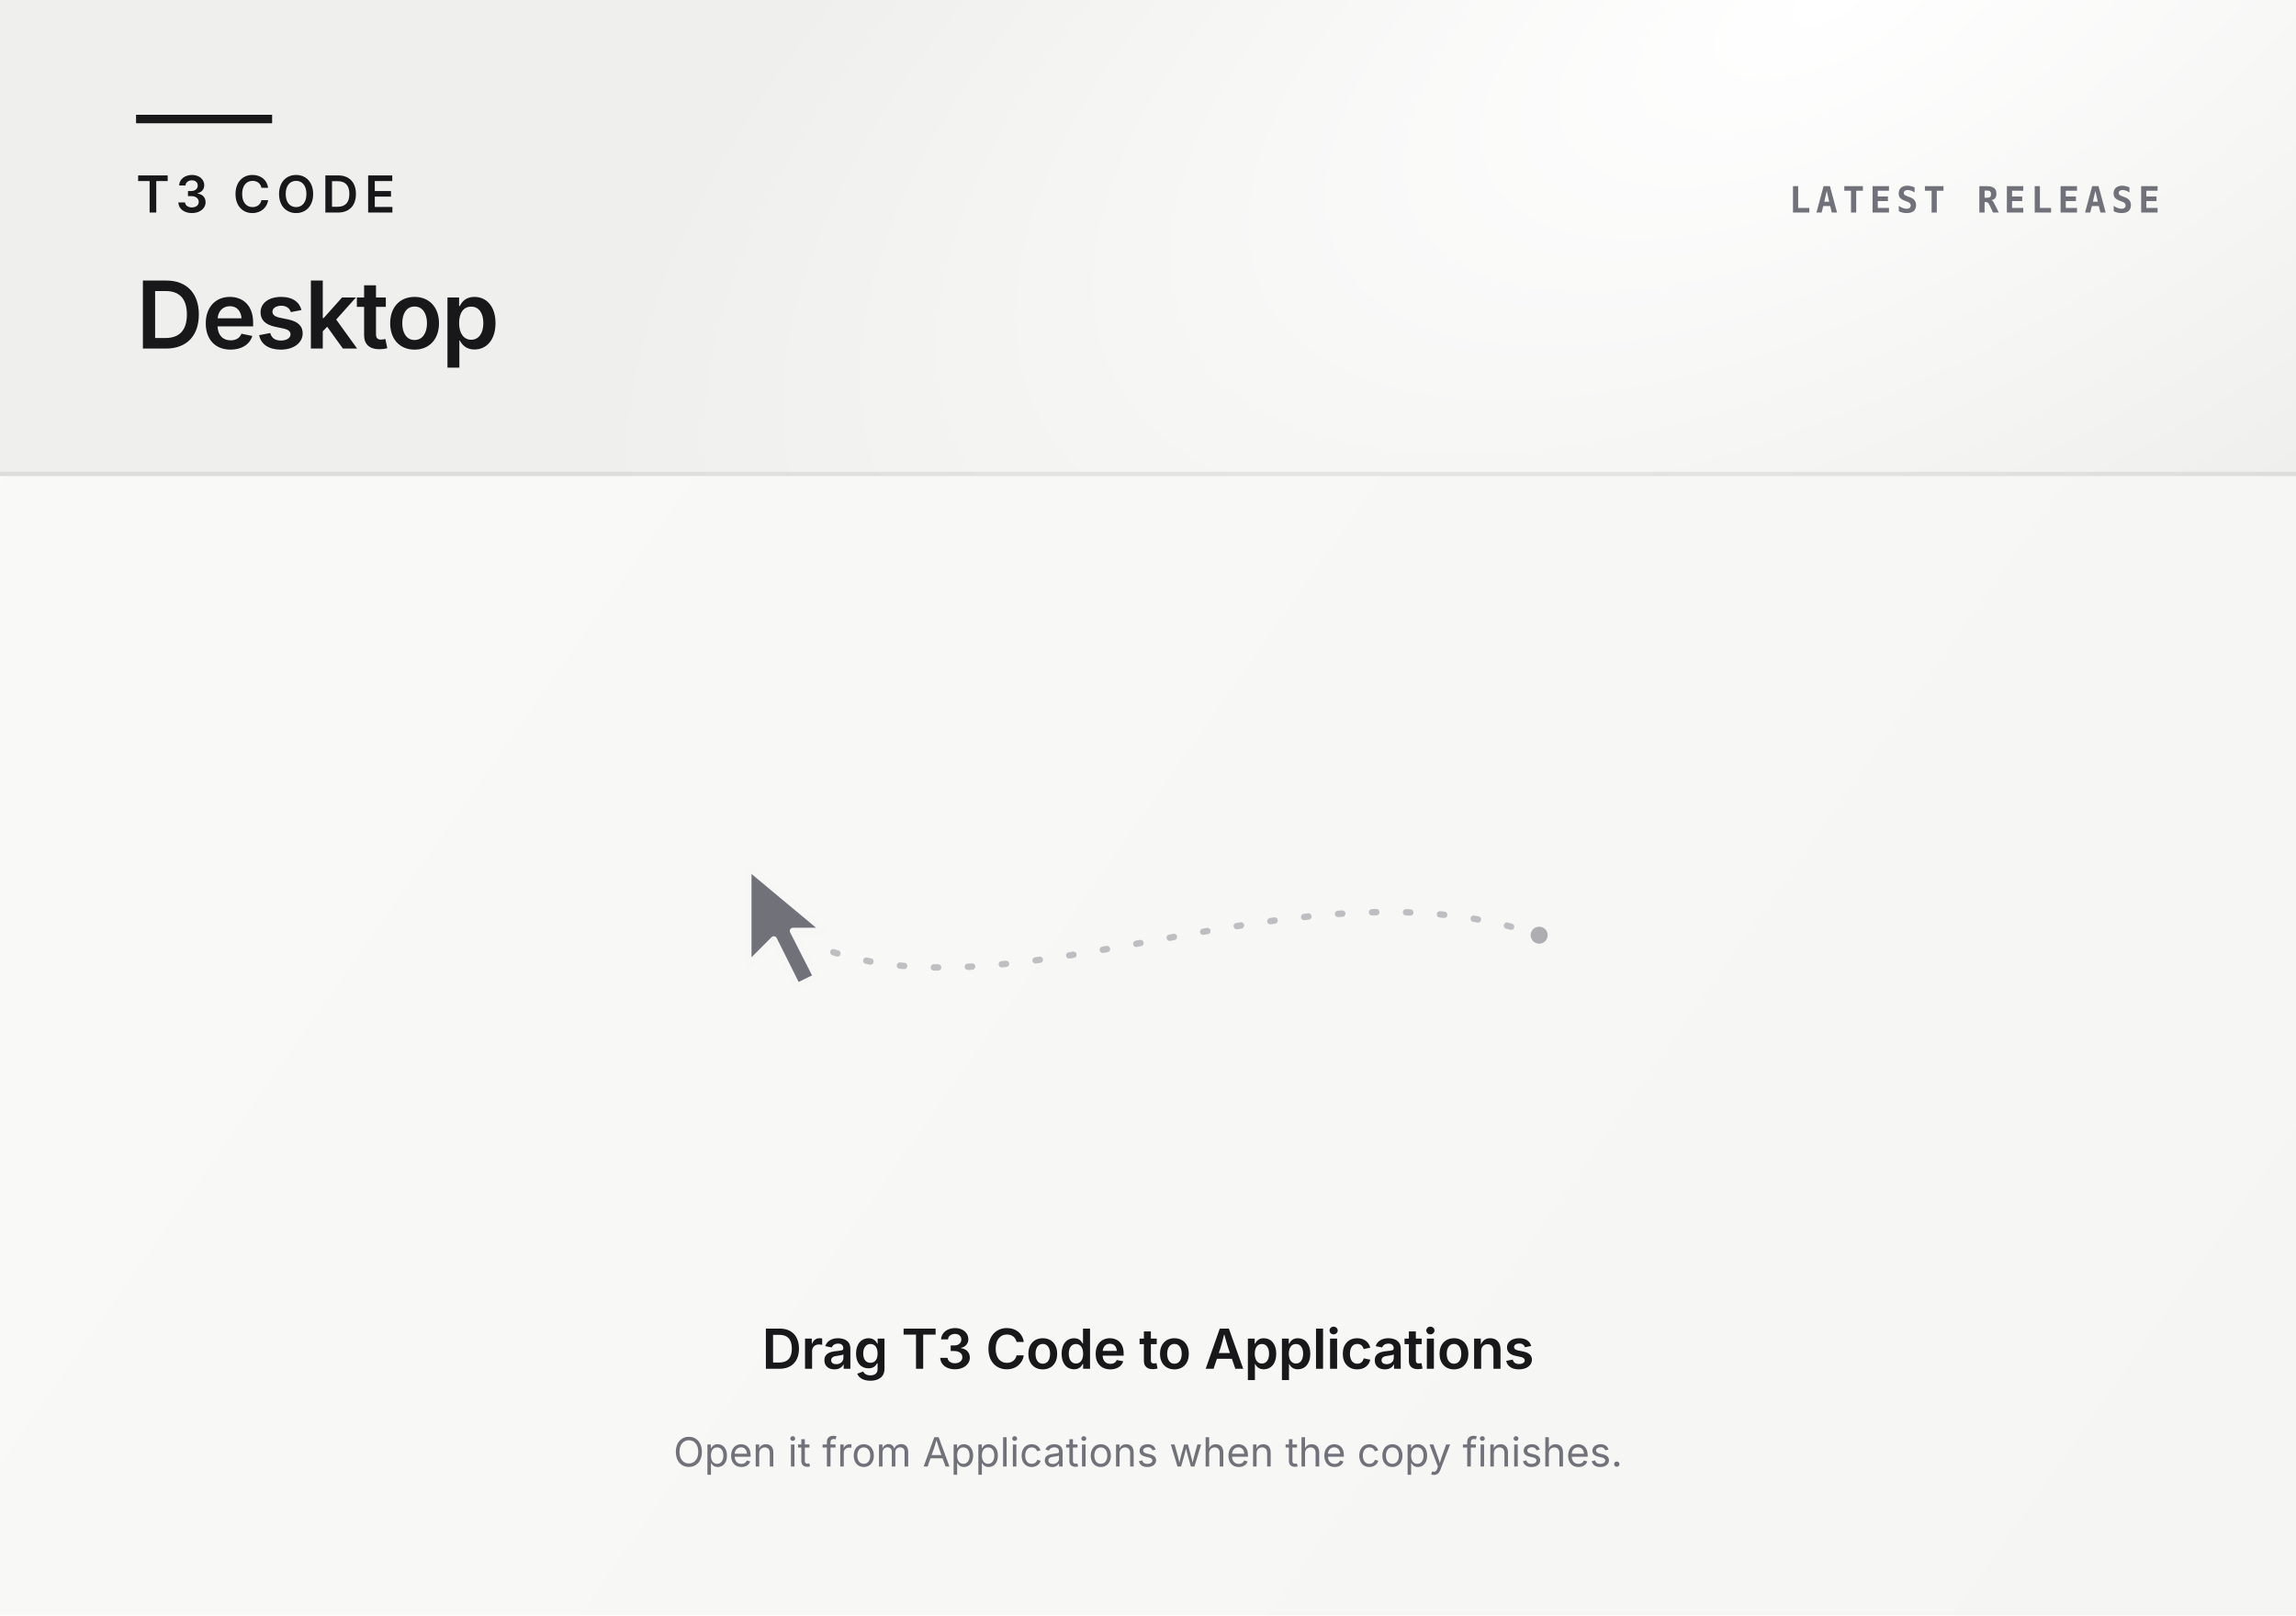
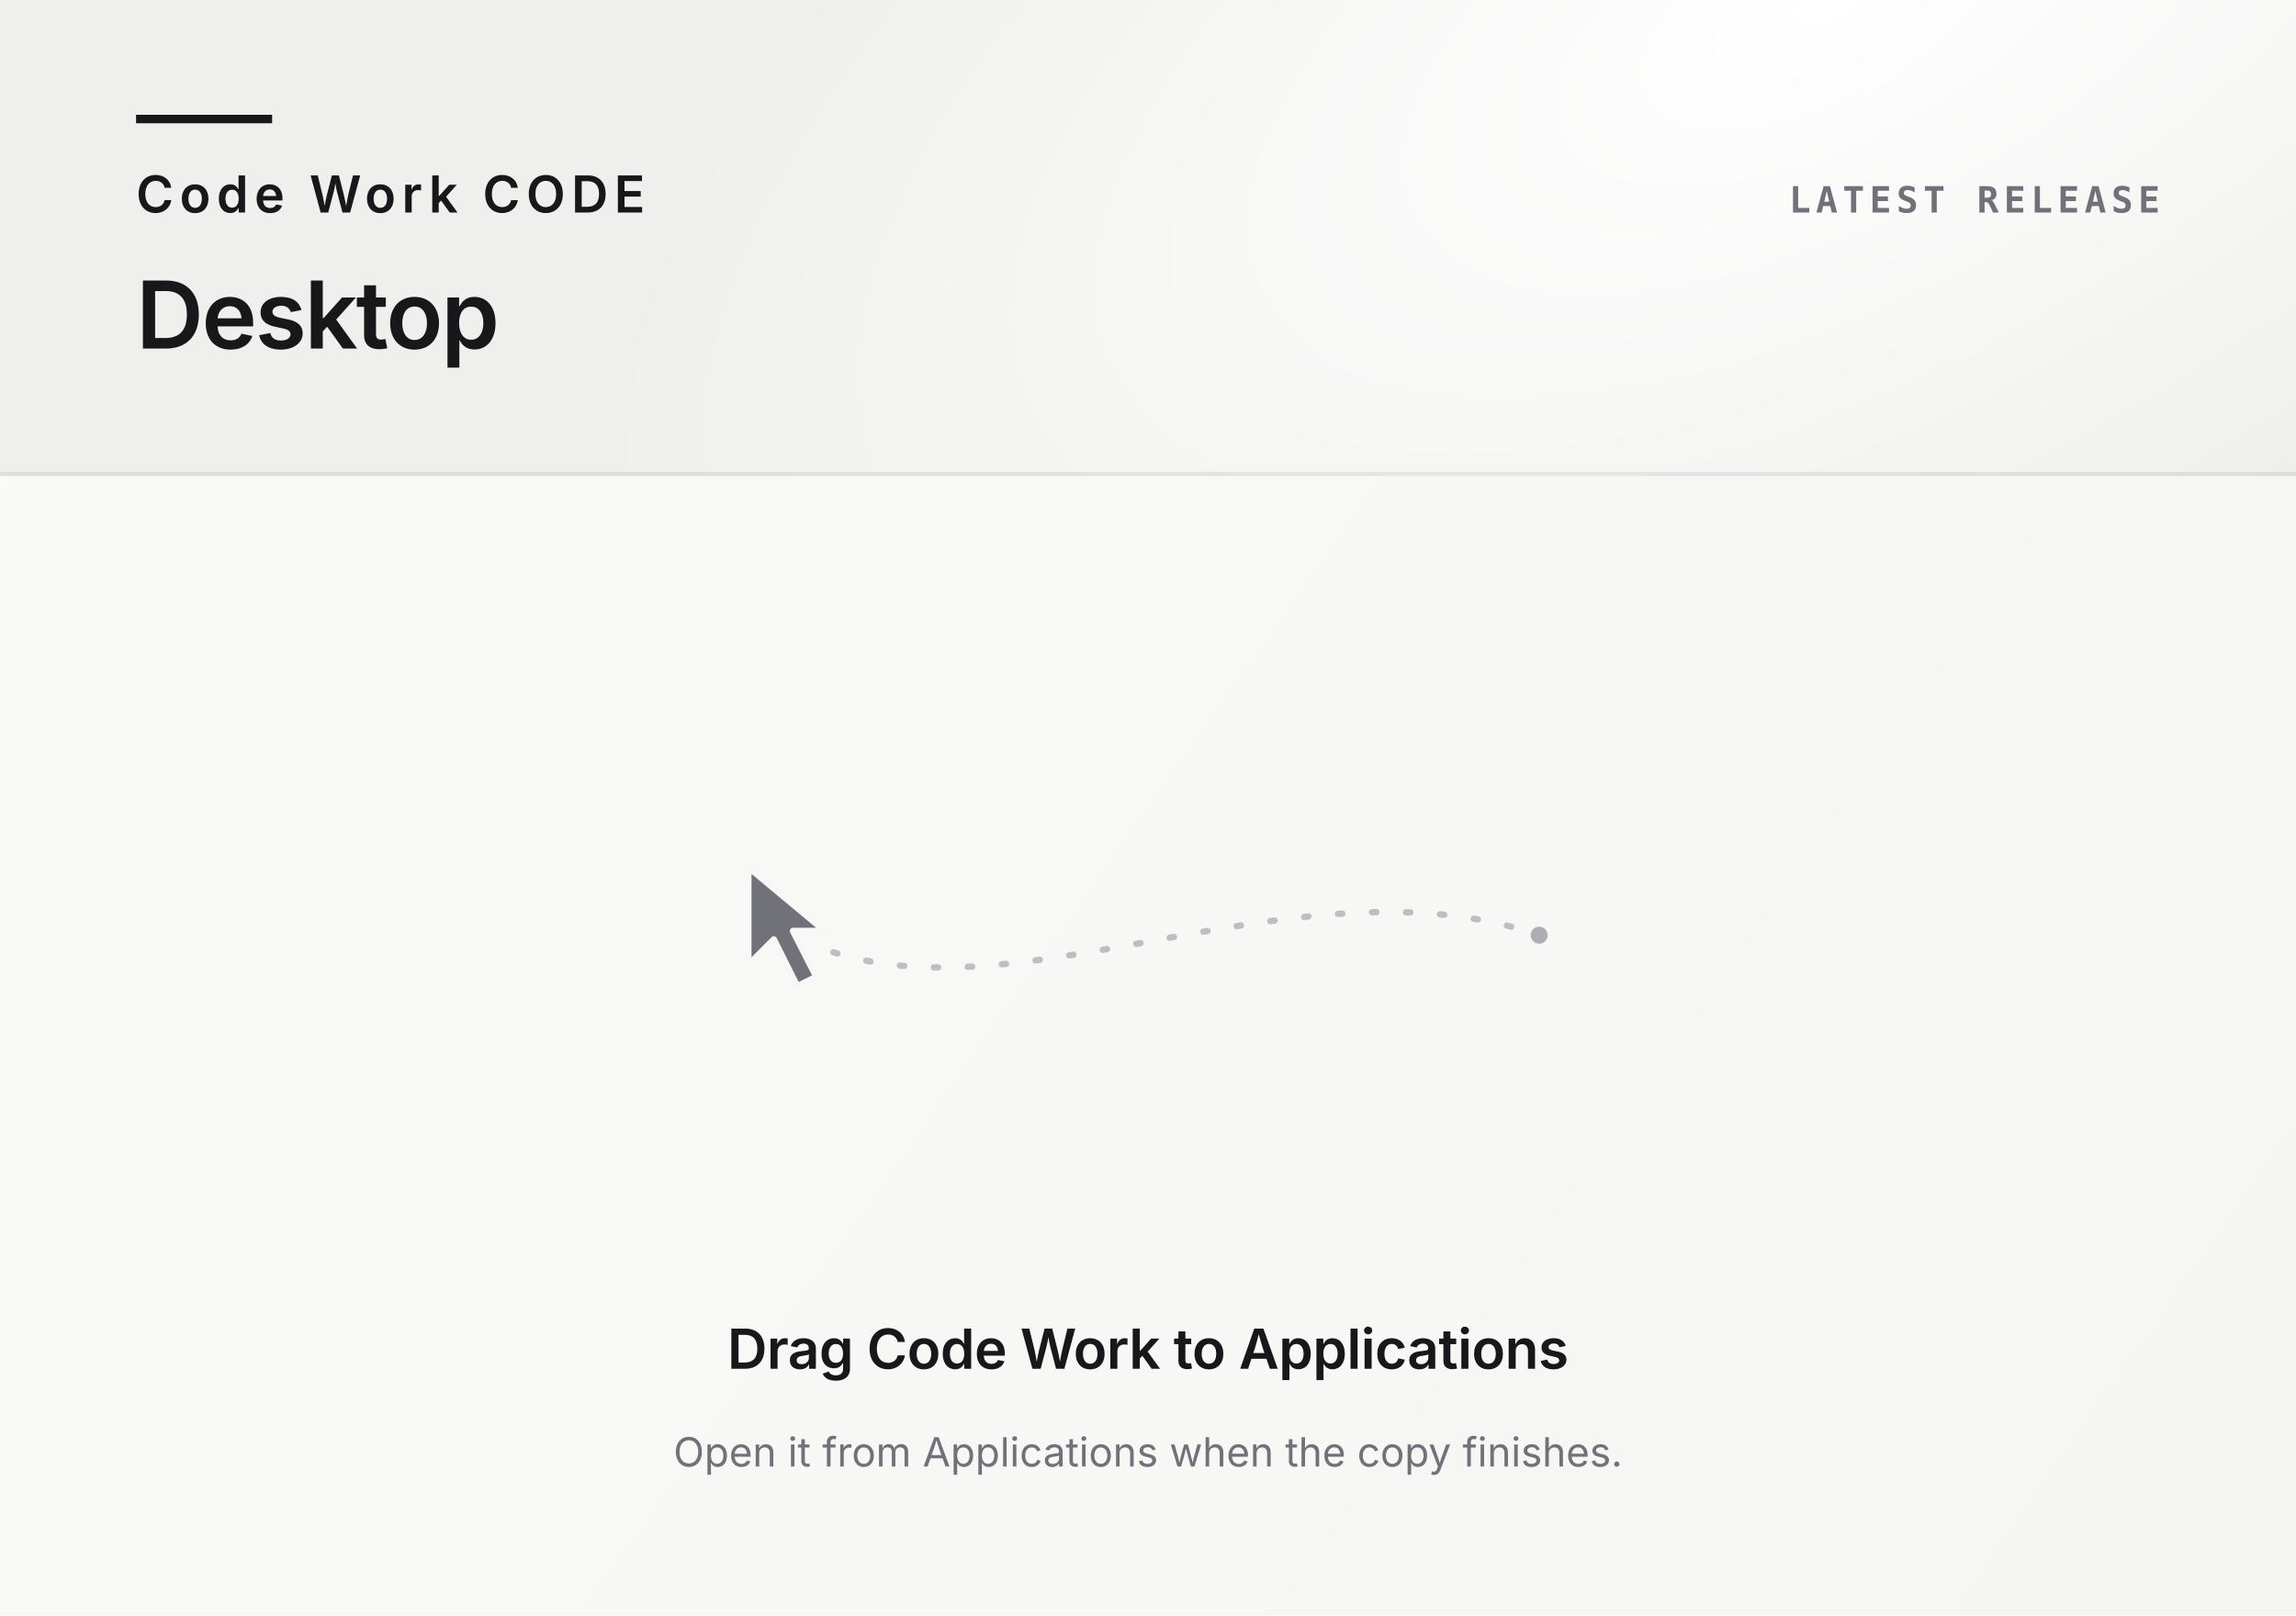
<svg xmlns="http://www.w3.org/2000/svg" width="1080" height="760" viewBox="0 0 540 380" fill="none">
  <defs>
    <linearGradient id="latest-surface" x1="0" y1="0" x2="540" y2="380" gradientUnits="userSpaceOnUse">
      <stop stop-color="#FAFAF9" />
      <stop offset="1" stop-color="#F5F5F4" />
    </linearGradient>
    <radialGradient id="latest-light" cx="0" cy="0" r="1" gradientUnits="userSpaceOnUse" gradientTransform="translate(430 0) rotate(152) scale(320 150)">
      <stop stop-color="#FFFFFF" />
      <stop offset="1" stop-color="#FFFFFF" stop-opacity="0" />
    </radialGradient>
  </defs>
  <rect width="540" height="380" fill="url(#latest-surface)" />
  <rect width="540" height="112" fill="#EFEFED" />
  <rect width="540" height="112" fill="url(#latest-light)" />
  <path d="M0 111.5H540" stroke="#18181B" stroke-opacity="0.08" />
  <path d="M32 28H64" stroke="#18181B" stroke-width="2" />
  <g font-family="-apple-system, BlinkMacSystemFont, sans-serif" fill="#18181B">
-     <text x="32" y="50" font-size="12" font-weight="600" letter-spacing="1.4">T3 CODE</text>
+     <text x="32" y="50" font-size="12" font-weight="600" letter-spacing="1.4">Code Work CODE</text>
    <text x="32" y="82" font-size="22" font-weight="600" letter-spacing="-0.45">Desktop</text>
    <text x="508" y="50" text-anchor="end" font-family="ui-monospace, SFMono-Regular, Menlo, monospace" font-size="8.5" font-weight="600" letter-spacing="1.2" fill="#71717A">LATEST RELEASE</text>
  </g>
  <path d="M196 224C242 239 307 201 362 220" stroke="#71717A" stroke-width="1.5" stroke-linecap="round" stroke-dasharray="1 7" opacity="0.42" />
  <circle cx="362" cy="220" r="2" fill="#71717A" opacity="0.55" />
  <path d="M176 204V227L182 221L187.5 232L192 229.8L186.5 219H194L176 204Z" fill="#71717A" stroke="#F7F7F5" stroke-width="1.5" stroke-linejoin="round" />
  <g font-family="-apple-system, BlinkMacSystemFont, sans-serif" text-anchor="middle">
-     <text x="270" y="322" font-size="13" font-weight="600" letter-spacing="-0.1" fill="#18181B">Drag T3 Code to Applications</text>
+     <text x="270" y="322" font-size="13" font-weight="600" letter-spacing="-0.1" fill="#18181B">Drag Code Work to Applications</text>
    <text x="270" y="345" font-size="9.5" fill="#71717A">Open it from Applications when the copy finishes.</text>
  </g>
</svg>
